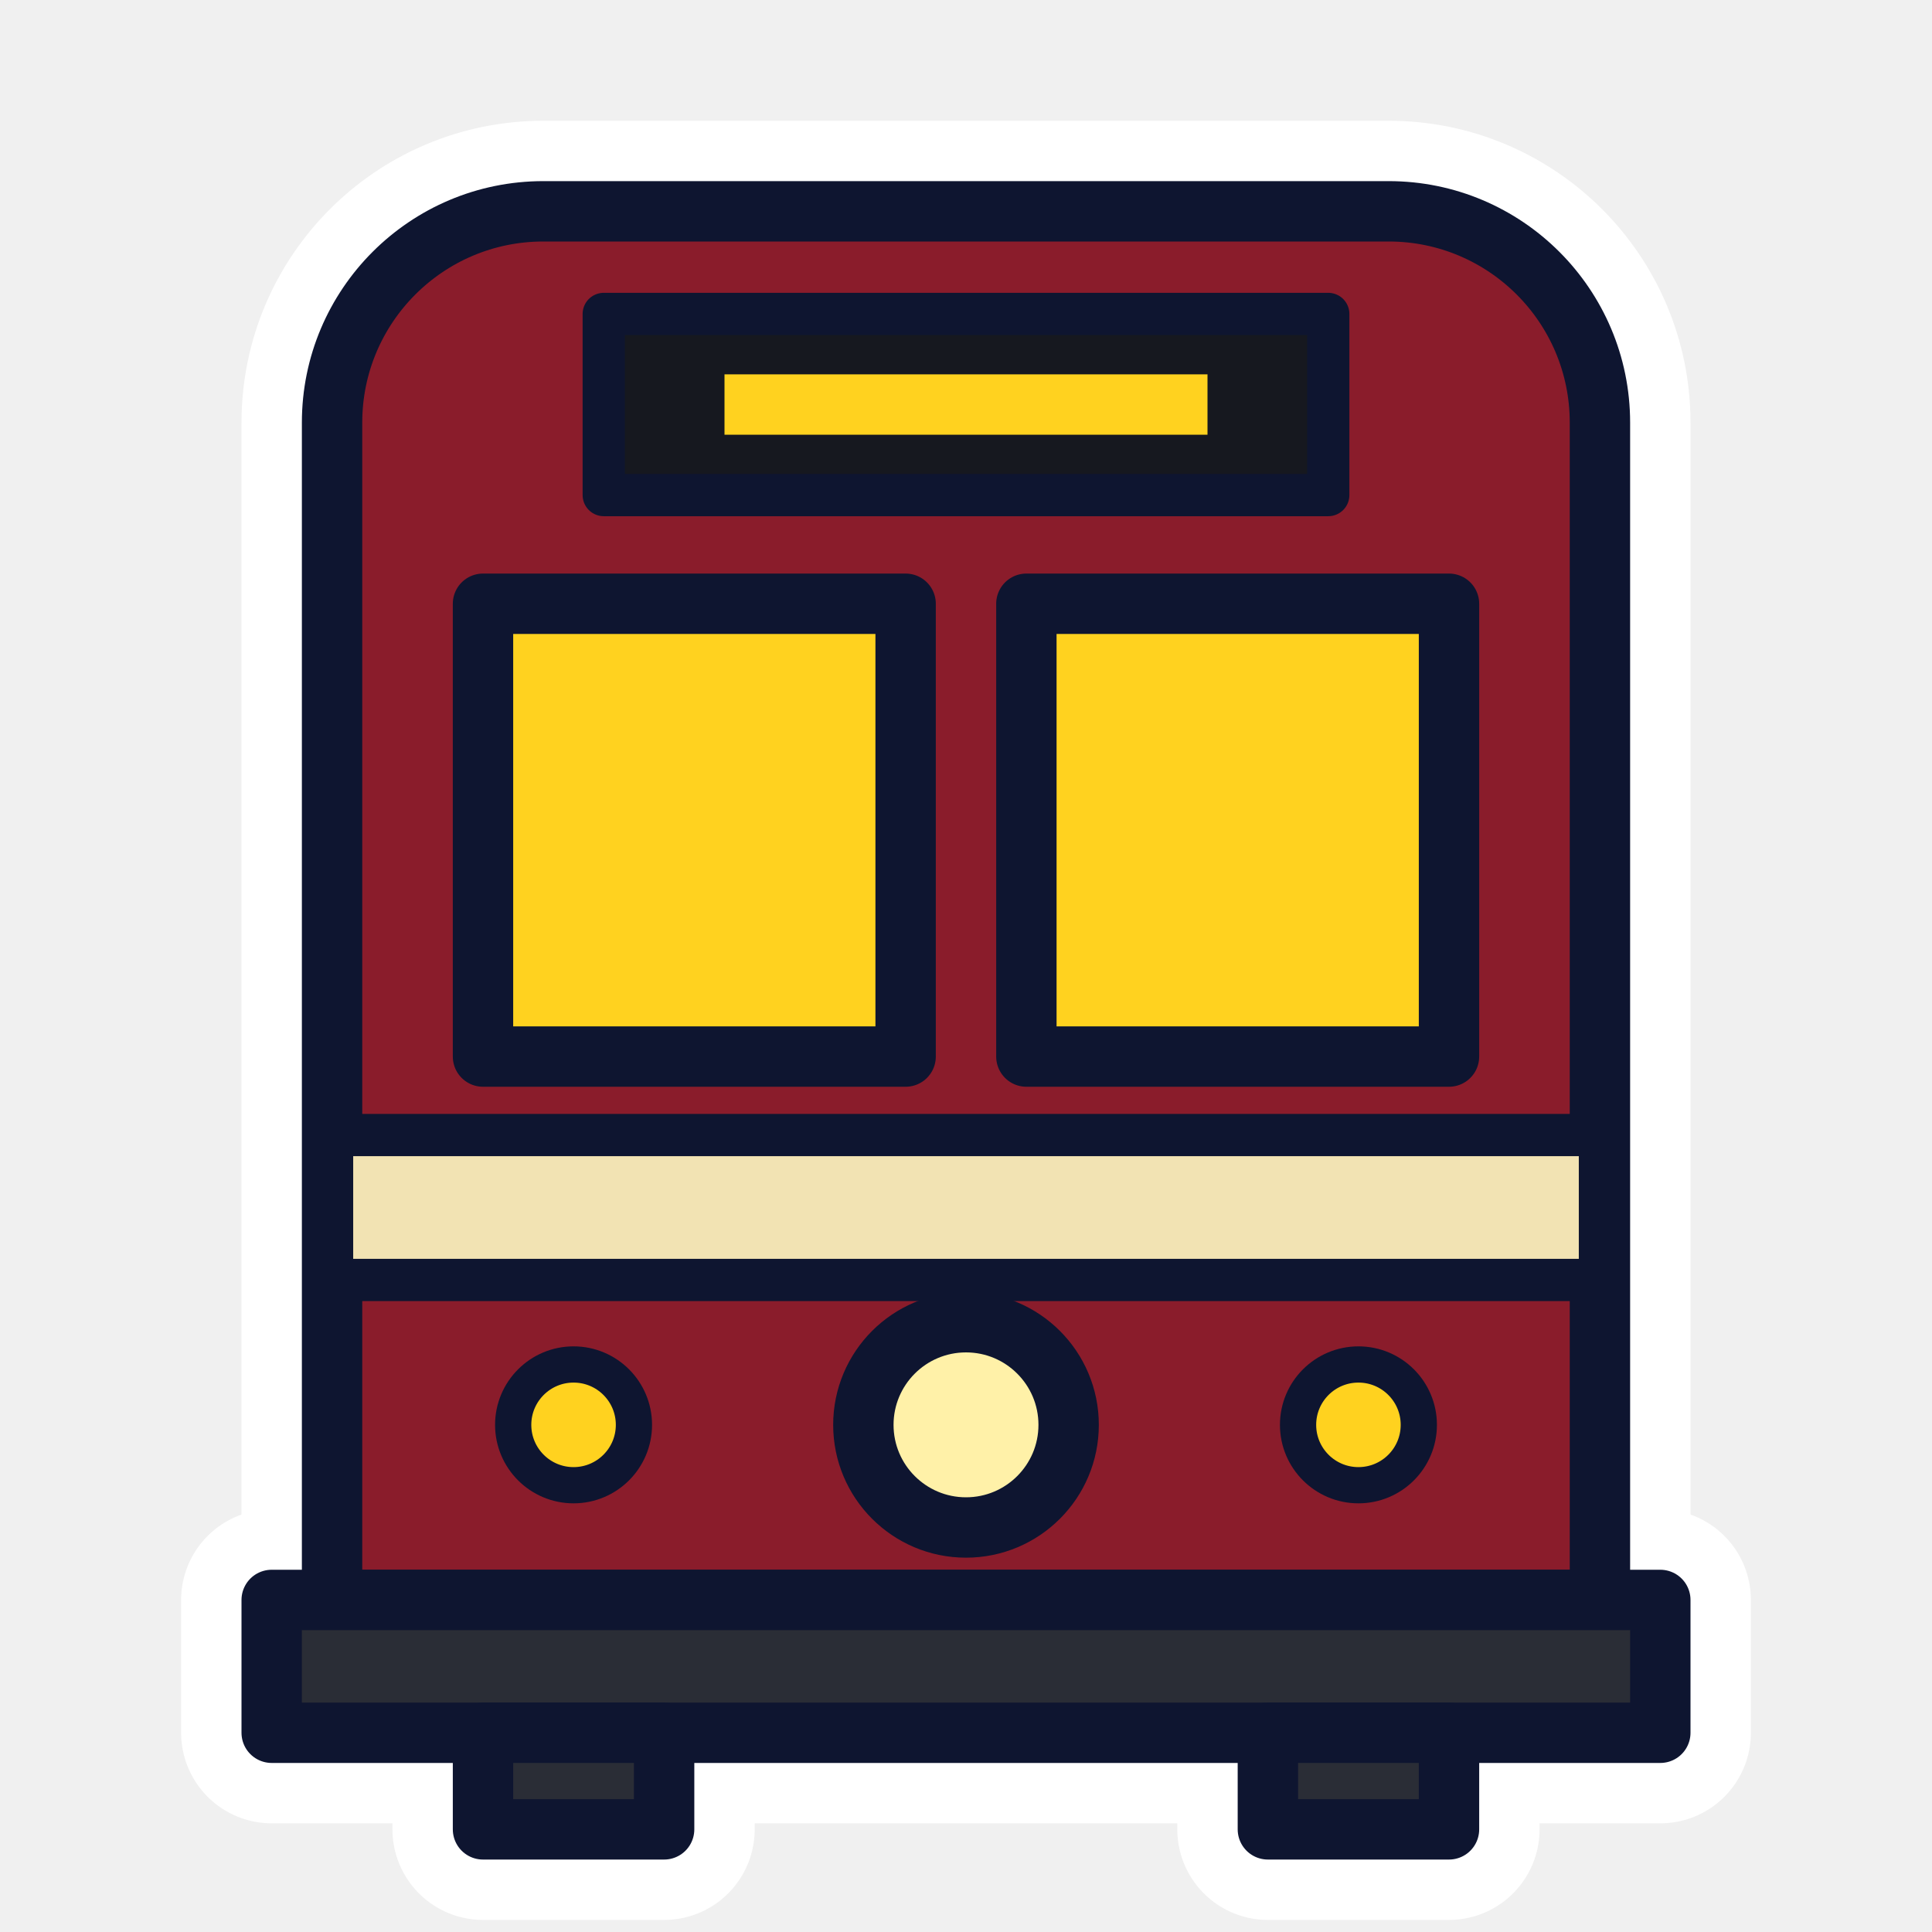
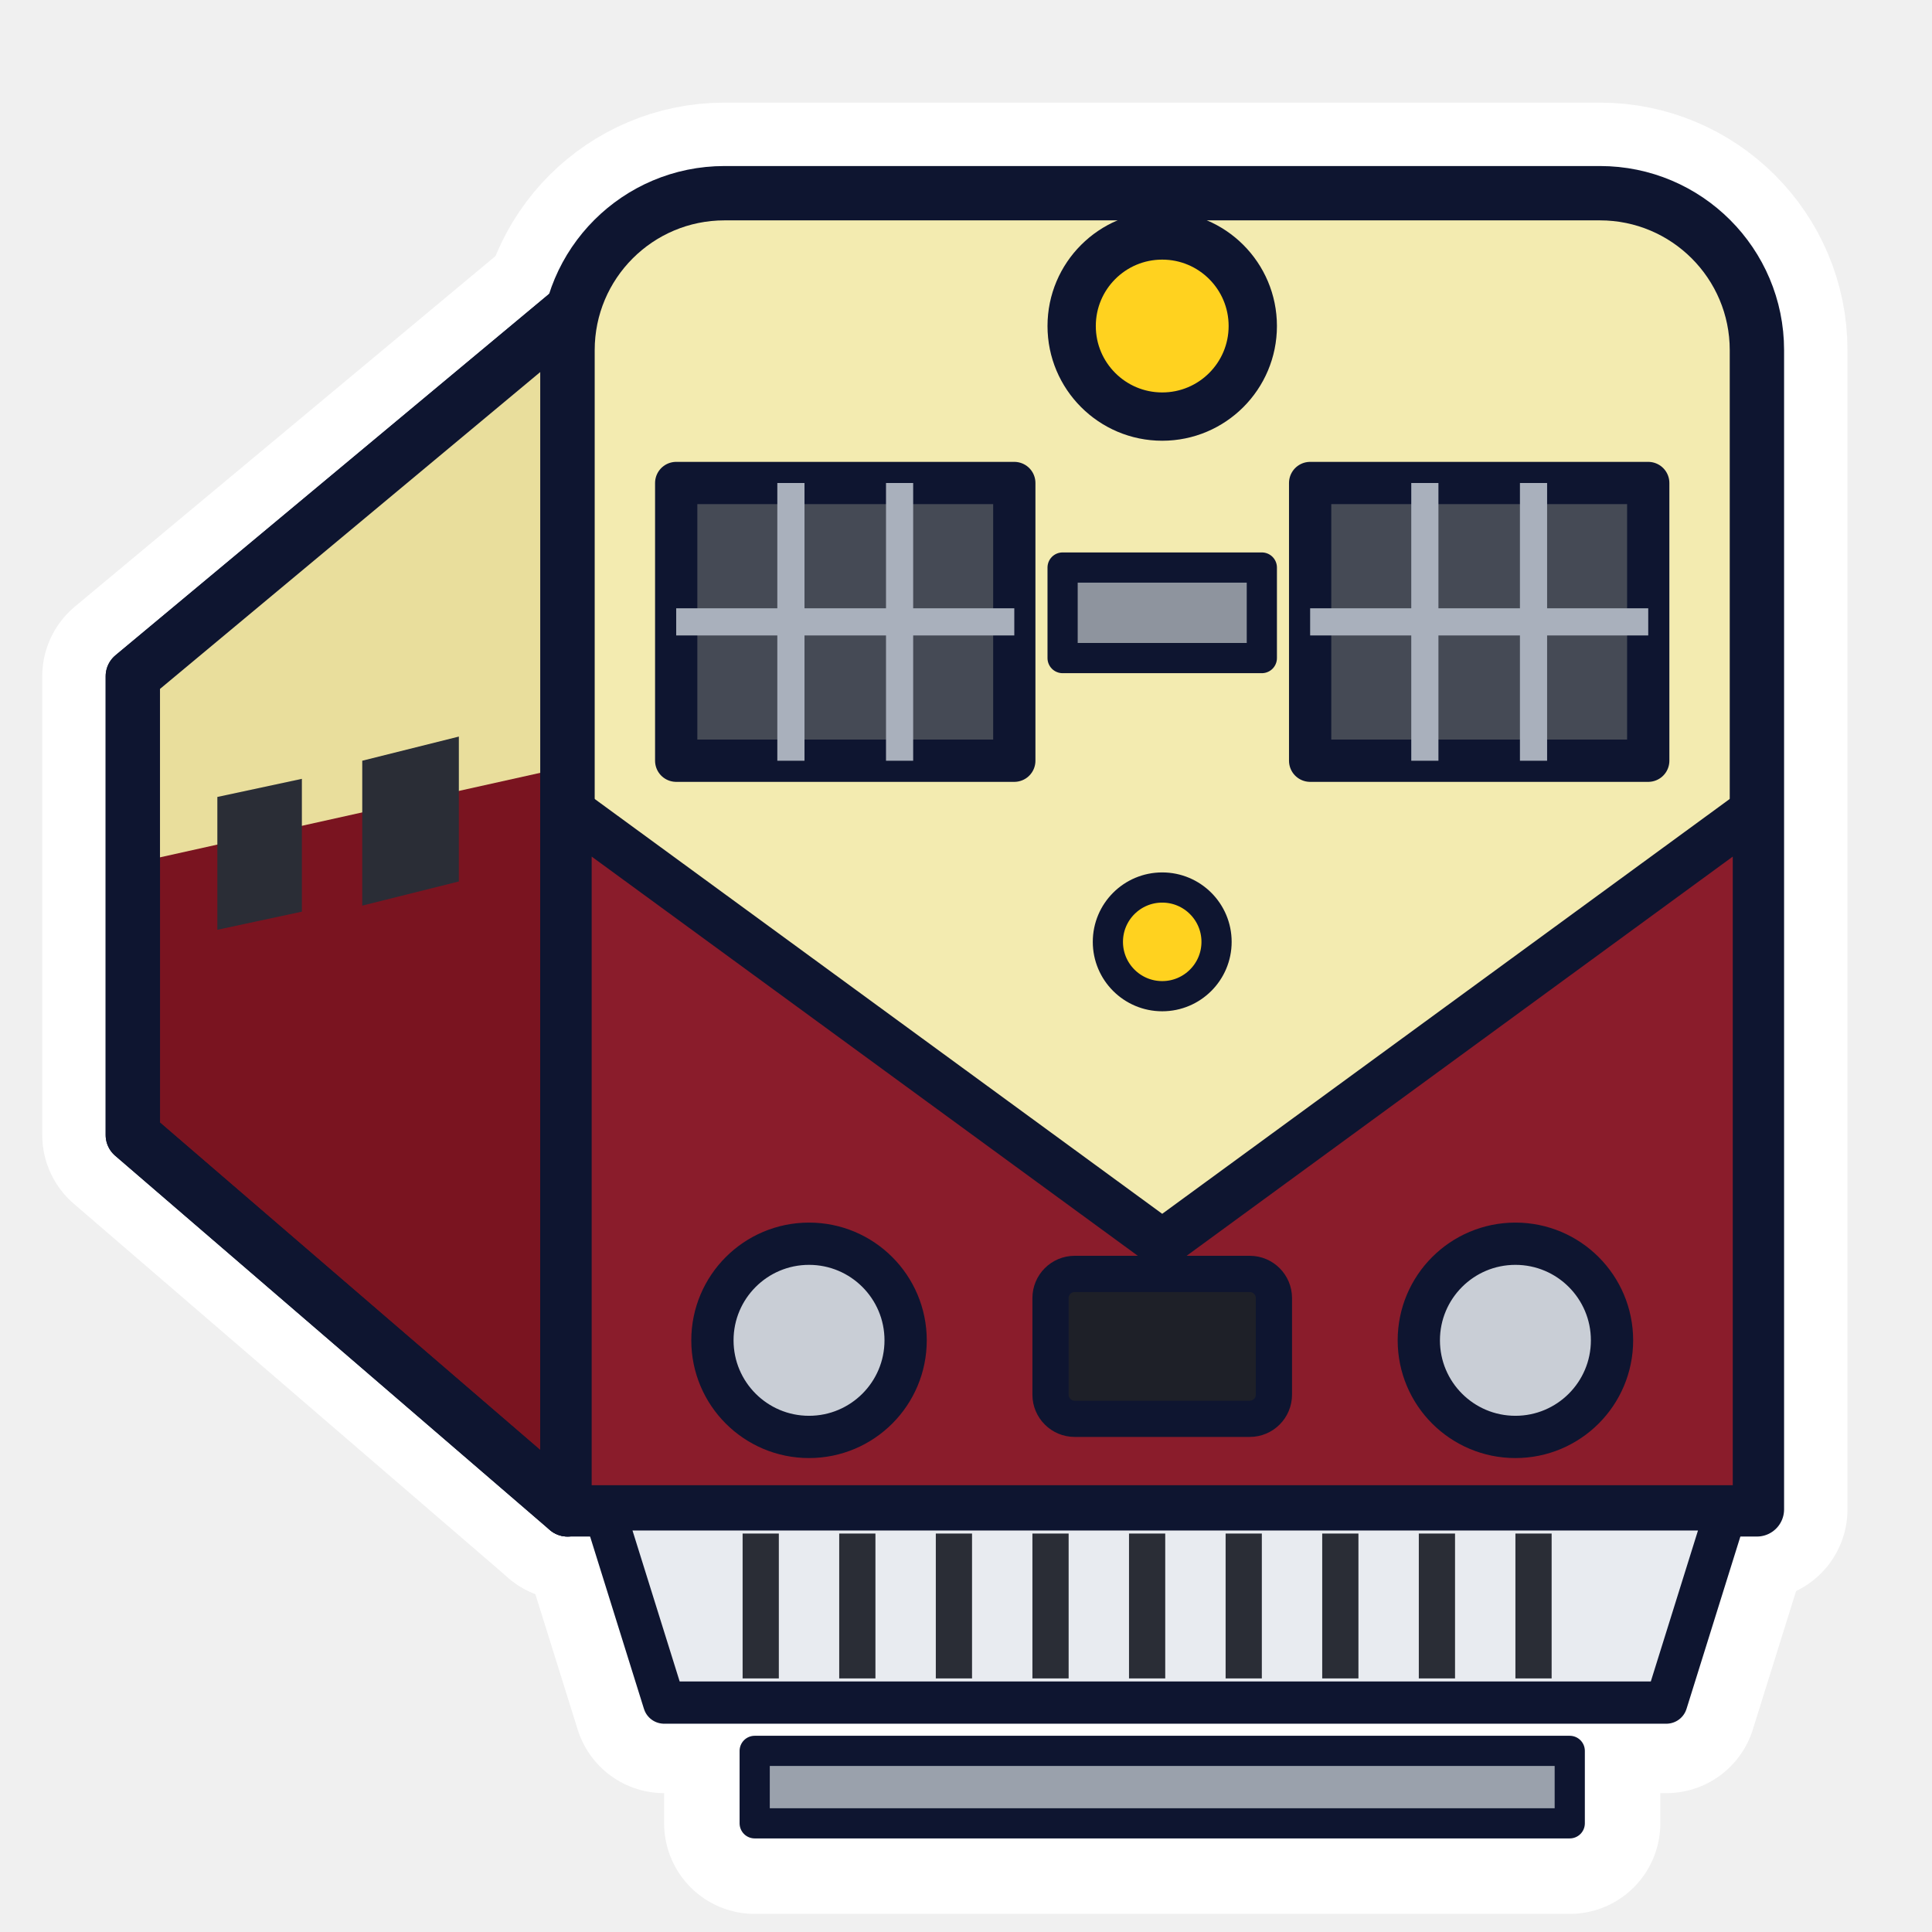
<svg xmlns="http://www.w3.org/2000/svg" width="32" height="32" viewBox="0 0 32 32">
  <g stroke="#FFFFFF" stroke-width="3" stroke-linejoin="round" fill="#FFFFFF">
-     <path d="M9 3.5h14a3.5 3.5 0 0 1 3.5 3.5v19.5h-21V7A3.5 3.5 0 0 1 9 3.5z" />
-     <path d="M4.5 26.5h23v2.2h-23z" />
-     <path d="M8 28.7h3v1.6H8zM21 28.7h3v1.6h-3z" />
+     <path d="M12 3.2h14.5a2.6 2.6 0 0 1 2.6 2.6V25H9.4V5.8A2.6 2.6 0 0 1 12 3.2z" />
+     <path d="M9.4 5.2 2.2 11.2v7.6l7.2 6.2z" />
+     <path d="M10 25h18.6l-1 3.2H11z" />
+     <path d="M12.5 29h13.5v1.2H12.5z" />
  </g>
-   <g stroke="#0E1530" stroke-width="1" stroke-linejoin="round">
-     <path d="M9 3.5h14a3.5 3.5 0 0 1 3.5 3.5v19.5h-21V7A3.5 3.5 0 0 1 9 3.5z" fill="#8A1C2B" />
-     <path d="M10 5.2h12v3h-12z" fill="#16181F" stroke-width=".7" />
-     <path d="M12 6.7h8" stroke="#FFD21F" stroke-width="1" />
-     <path d="M8 10h7v7.5H8zM17 10h7v7.5h-7z" fill="#FFD21F" />
-     <path d="M5.5 18.8h21v2.4h-21z" fill="#F2E3B3" stroke-width=".7" />
-     <circle cx="16" cy="23.6" r="1.7" fill="#FFF1A8" />
-     <circle cx="9.5" cy="23.6" r="1" fill="#FFD21F" stroke-width=".6" />
-     <circle cx="22.5" cy="23.6" r="1" fill="#FFD21F" stroke-width=".6" />
-     <path d="M4.5 26.5h23v2.2h-23z" fill="#2A2D36" />
-     <path d="M8 28.7h3v1.6H8zM21 28.7h3v1.6h-3z" fill="#2A2D36" />
+   <g stroke="#0E1530" stroke-width=".9" stroke-linejoin="round">
+     <path d="M9.4 5.2 2.2 11.2v7.6l7.2 6.2z" fill="#7A1420" />
+     <path d="M9.4 5.2 2.2 11.2v3.1l7.2-1.6z" fill="#E9DE9C" stroke="none" />
+     <path d="M3.6 13.2l1.4-.3v2.2l-1.4.3zM6 12.6l1.6-.4v2.4L6 15z" fill="#2A2D36" stroke="none" />
+     <path d="M9.4 5.2 2.2 11.2v7.6l7.2 6.2z" fill="none" />
+     <path d="M12 3.2h14.5a2.6 2.6 0 0 1 2.6 2.6V25H9.4V5.8A2.6 2.6 0 0 1 12 3.2z" fill="#F3EBB0" />
+     <path d="M9.4 13.4 19.25 20.6 29.1 13.4V25H9.4z" fill="#8A1C2B" stroke-width=".8" />
+     <circle cx="19.25" cy="5.4" r="1.5" fill="#FFD21F" stroke-width=".8" />
+     <rect x="11.2" y="8" width="5.6" height="4.6" fill="#454A55" stroke-width=".7" />
+     <rect x="21.7" y="8" width="5.6" height="4.6" fill="#454A55" stroke-width=".7" />
+     <path d="M13.1 8v4.6M14.9 8v4.6M11.2 10.3h5.6M23.6 8v4.6M25.4 8v4.6M21.7 10.3h5.6" stroke="#A9B0BC" stroke-width=".45" />
+     <rect x="17.6" y="9.4" width="3.3" height="1.5" fill="#8E949E" stroke-width=".5" />
+     <circle cx="19.25" cy="15.6" r=".9" fill="#FFD21F" stroke-width=".5" />
+     <circle cx="13.4" cy="22.2" r="1.6" fill="#C9CED6" stroke-width=".7" />
+     <circle cx="25.1" cy="22.2" r="1.6" fill="#C9CED6" stroke-width=".7" />
+     <rect x="17.4" y="21.1" width="3.7" height="2.4" rx=".4" fill="#1E2028" stroke-width=".6" />
+     <path d="M10 25h18.6l-1 3.2H11z" fill="#E8EBF0" stroke-width=".7" />
+     <path d="M12.6 25.4v2.4M14.2 25.4v2.4M15.8 25.4v2.4M17.4 25.4v2.4M19 25.4v2.4M20.6 25.4v2.4M22.2 25.4v2.4M23.8 25.4v2.4M25.4 25.4v2.4" stroke="#2A2D36" stroke-width=".6" />
+     <path d="M12.5 29h13.5v1.2H12.5z" fill="#9AA1AC" stroke-width=".5" />
  </g>
</svg>
